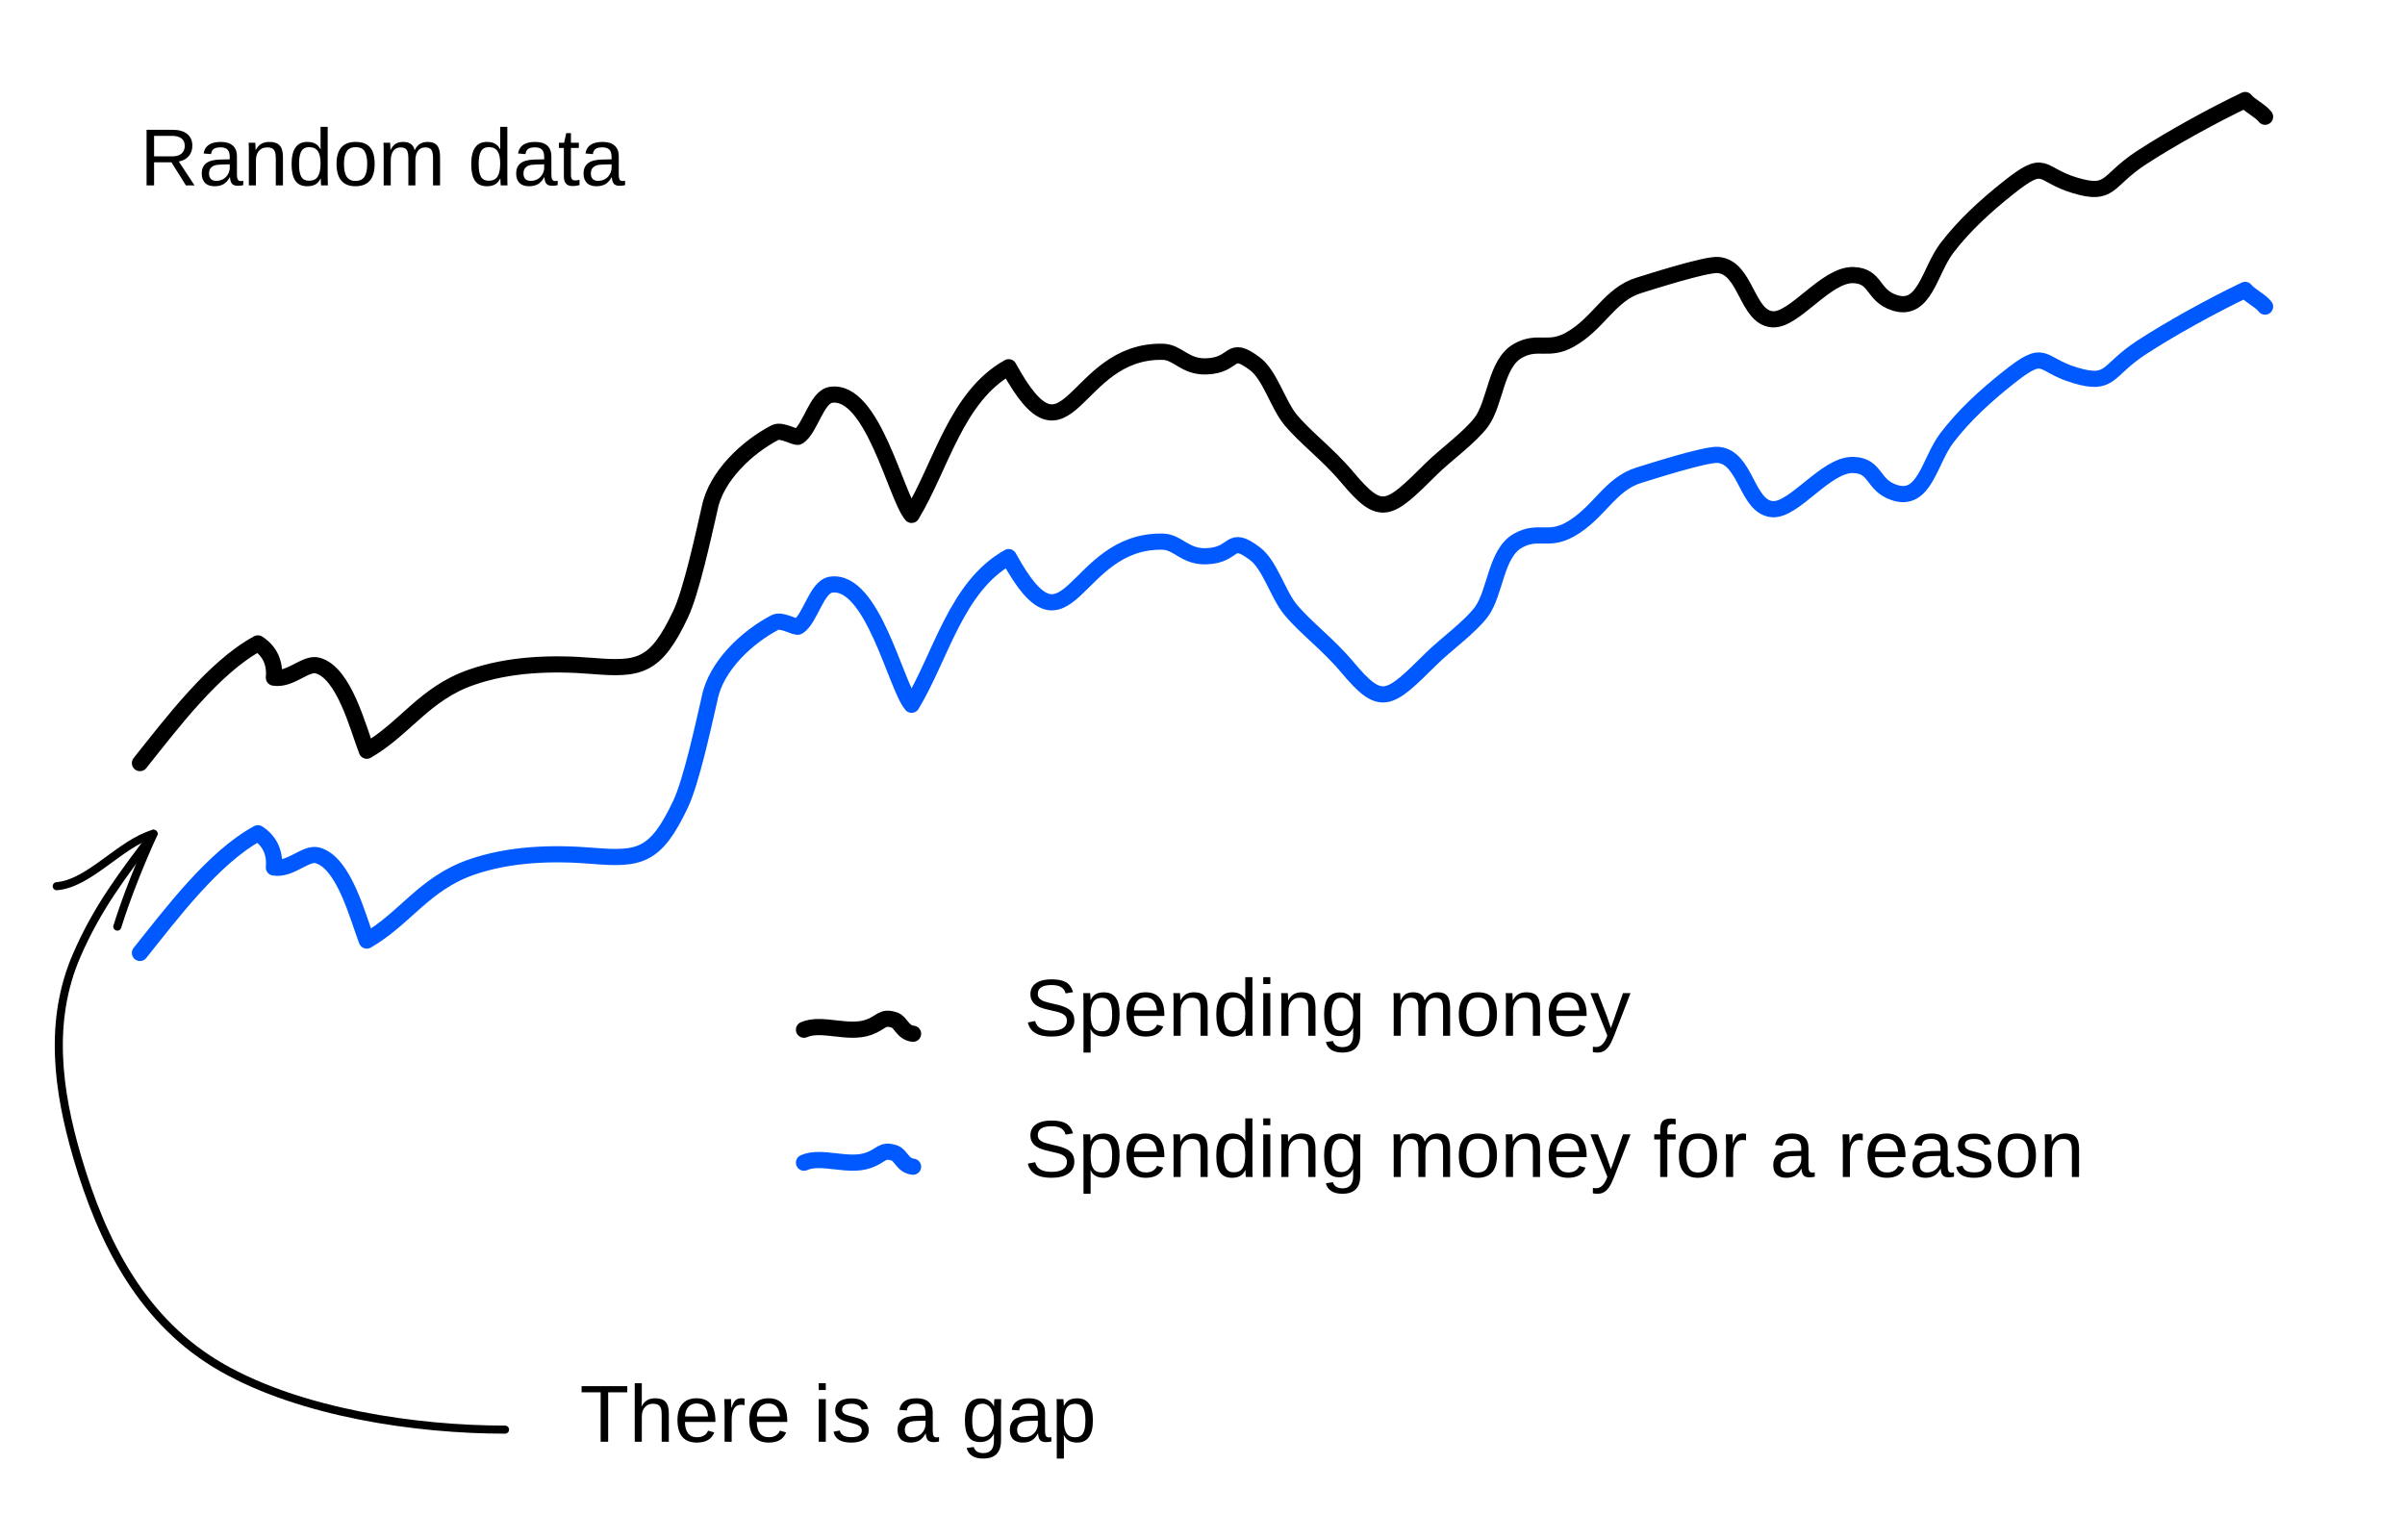
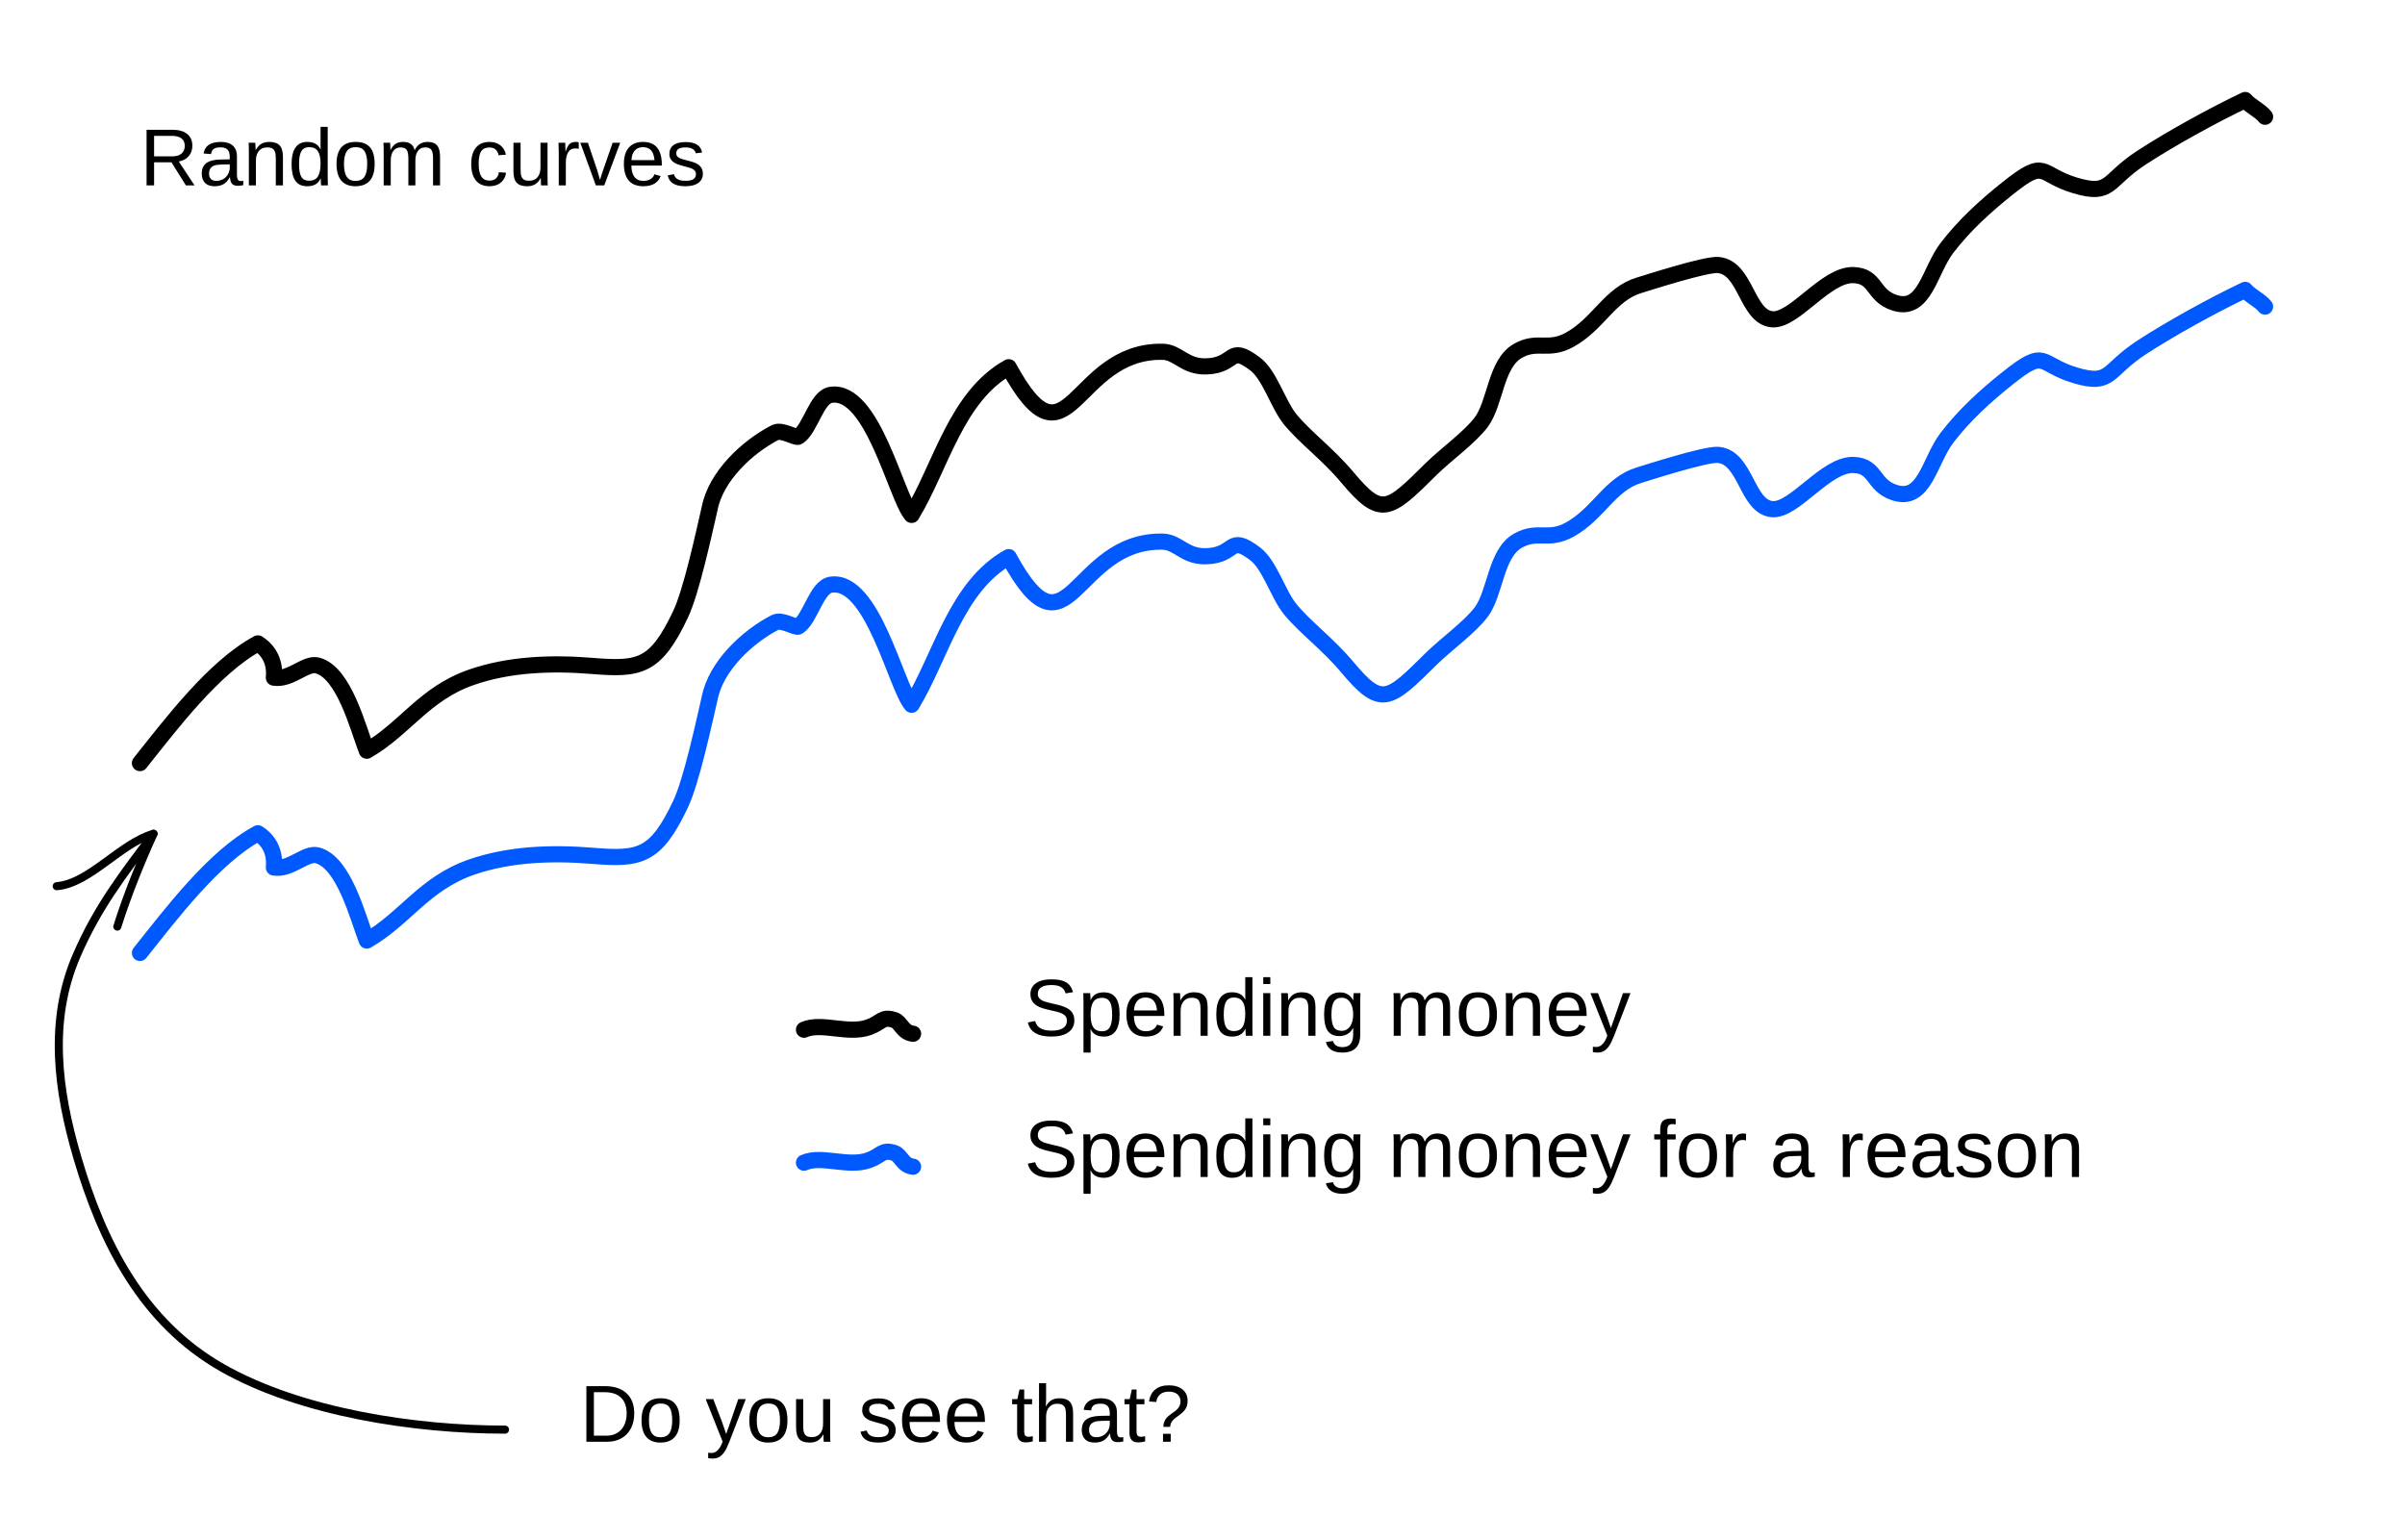
<svg xmlns="http://www.w3.org/2000/svg" version="1.1" x="0px" y="0px" width="595.279px" height="380.98px" viewBox="0 0 595.279 380.98" enable-background="new 0 0 595.279 380.98" xml:space="preserve">
-   <text transform="matrix(1 0 0 1 34.6399 45.8967)" font-family="Arial" font-size="20">Random data</text>
+   <text transform="matrix(1 0 0 1 34.6399 45.8967)" font-family="Arial" font-size="20">Random curves</text>
  <path fill="none" stroke="#000000" stroke-width="4" stroke-linecap="round" stroke-linejoin="round" d="M34.64,188.896  c7.685-9.607,18.193-23.667,29.192-29.626c2.968,1.901,4.292,4.884,3.959,8.476c4.121,0.691,7.879-3.802,10.8-3.008  c6.6,1.793,9.992,15.414,12.196,21.096c9.557-5.538,14.188-14.09,25.83-18.155c9.44-3.297,19.976-3.65,30.016-2.83  c11.667,0.954,15.625,0.288,21.806-12.758c2.684-5.662,5.701-19.694,7.201-26.194c1.525-7.992,9.317-15.259,16.219-18.826  c1.623-0.839,5.148,1.426,5.754,1.021c3.005-2.007,4.492-9.823,8.055-10.356c10.305-1.544,16.062,25.168,19.971,29.724  c7.302-12.061,11.049-29.329,24.029-36.553c14.977,27.409,15.713-4.226,38.07-3.828c3.883,0.068,5.455,3.803,10.874,3.617  c7.494-0.257,5.357-5.655,12.057-0.6c3.647,2.753,5.692,10.113,8.75,13.799c3.735,4.506,9.25,8.517,14.047,14.242  c8.436,10.073,10.192,8.469,20.821-2.084c3.438-3.412,9.507-7.75,12.351-11.552c3.547-4.742,3.524-14.475,9.031-17.626  c4.901-2.807,7.479,0.215,12.877-2.783c7.204-4.001,9.903-11.293,17.149-13.468c2.377-0.713,16.459-5.281,19.57-5.021  c6.951,0.584,7.026,12.902,13.397,13.434c5.468,0.455,13.277-11.18,20.101-10.94c5.69,0.199,4.592,4.99,10.1,6.824  c7.535,2.509,8.67-7.843,13.051-13.563c4.279-5.585,9.423-10.279,15.005-14.73c9.717-7.748,7.582-3.425,16.77-0.707  c8.943,2.646,7.607-1.136,16.25-6.816c7.047-4.634,17.854-10.582,25.773-14.346c1.151,1.45,3.907,2.731,4.93,4.139" />
  <path fill="none" stroke="#0059FF" stroke-width="4" stroke-linecap="round" stroke-linejoin="round" d="M34.64,235.896  c7.685-9.607,18.193-23.667,29.192-29.626c2.968,1.901,4.292,4.884,3.959,8.476c4.121,0.691,7.879-3.802,10.8-3.008  c6.6,1.793,9.992,15.414,12.196,21.096c9.557-5.538,14.188-14.09,25.83-18.155c9.44-3.297,19.976-3.65,30.016-2.83  c11.667,0.954,15.625,0.288,21.806-12.758c2.684-5.662,5.701-19.694,7.201-26.194c1.525-7.992,9.317-15.259,16.219-18.826  c1.623-0.839,5.148,1.426,5.754,1.021c3.005-2.007,4.492-9.823,8.055-10.356c10.305-1.544,16.062,25.168,19.971,29.724  c7.302-12.061,11.049-29.329,24.029-36.553c14.977,27.409,15.713-4.226,38.07-3.828c3.883,0.068,5.455,3.803,10.874,3.617  c7.494-0.257,5.357-5.655,12.057-0.6c3.647,2.753,5.692,10.113,8.75,13.799c3.735,4.506,9.25,8.517,14.047,14.242  c8.436,10.073,10.192,8.469,20.821-2.084c3.438-3.412,9.507-7.75,12.351-11.552c3.547-4.742,3.524-14.475,9.031-17.626  c4.901-2.807,7.479,0.215,12.877-2.783c7.204-4.001,9.903-11.293,17.149-13.468c2.377-0.713,16.459-5.281,19.57-5.021  c6.951,0.584,7.026,12.902,13.397,13.434c5.468,0.455,13.277-11.18,20.101-10.94c5.69,0.199,4.592,4.99,10.1,6.824  c7.535,2.509,8.67-7.843,13.051-13.563c4.279-5.585,9.423-10.279,15.005-14.73c9.717-7.748,7.582-3.426,16.77-0.707  c8.943,2.646,7.607-1.136,16.25-6.816c7.047-4.634,17.854-10.582,25.773-14.346c1.151,1.45,3.907,2.731,4.93,4.139" />
  <path fill="none" stroke="#000000" stroke-width="4" stroke-linecap="round" stroke-linejoin="round" d="M199,254.896  c4.375-1.927,10.864,1.227,16.012-0.599c3.259-1.156,3.277-2.817,6.375-1.79c1.607,0.533,2.028,3.124,4.613,3.389" />
  <path fill="none" stroke="#0059FF" stroke-width="4" stroke-linecap="round" stroke-linejoin="round" d="M199,287.809  c4.375-1.928,10.864,1.228,16.012-0.599c3.259-1.155,3.277-2.817,6.375-1.79c1.607,0.533,2.028,3.124,4.613,3.389" />
  <text transform="matrix(1 0 0 1 253.4998 256.3967)" font-family="Arial" font-size="20">Spending money</text>
  <text transform="matrix(1 0 0 1 253.4998 291.3518)" font-family="Arial" font-size="20">Spending money for a reason</text>
  <path fill="none" stroke="#000000" stroke-width="2" stroke-linecap="round" stroke-linejoin="round" d="M38,206.396  c-7.544,10.064-13.821,18.104-19.024,30.109c-7.005,16.161-4.71,33.396,0.133,49.926c6.208,21.188,16.184,40.961,35.964,52.188  c19.487,11.06,47.748,15.276,69.927,15.276" />
  <path fill="none" stroke="#000000" stroke-width="2" stroke-linecap="round" stroke-linejoin="round" d="M14.04,219.371  c8.136-0.665,15.689-10.573,23.96-12.975c-3.28,7.179-6.673,15.65-8.96,22.975" />
-   <text transform="matrix(1 0 0 1 143.4998 356.8967)" font-family="Arial" font-size="20">There is a gap</text>
+   <text transform="matrix(1 0 0 1 143.4998 356.8967)" font-family="Arial" font-size="20">Do you see that?</text>
</svg>
